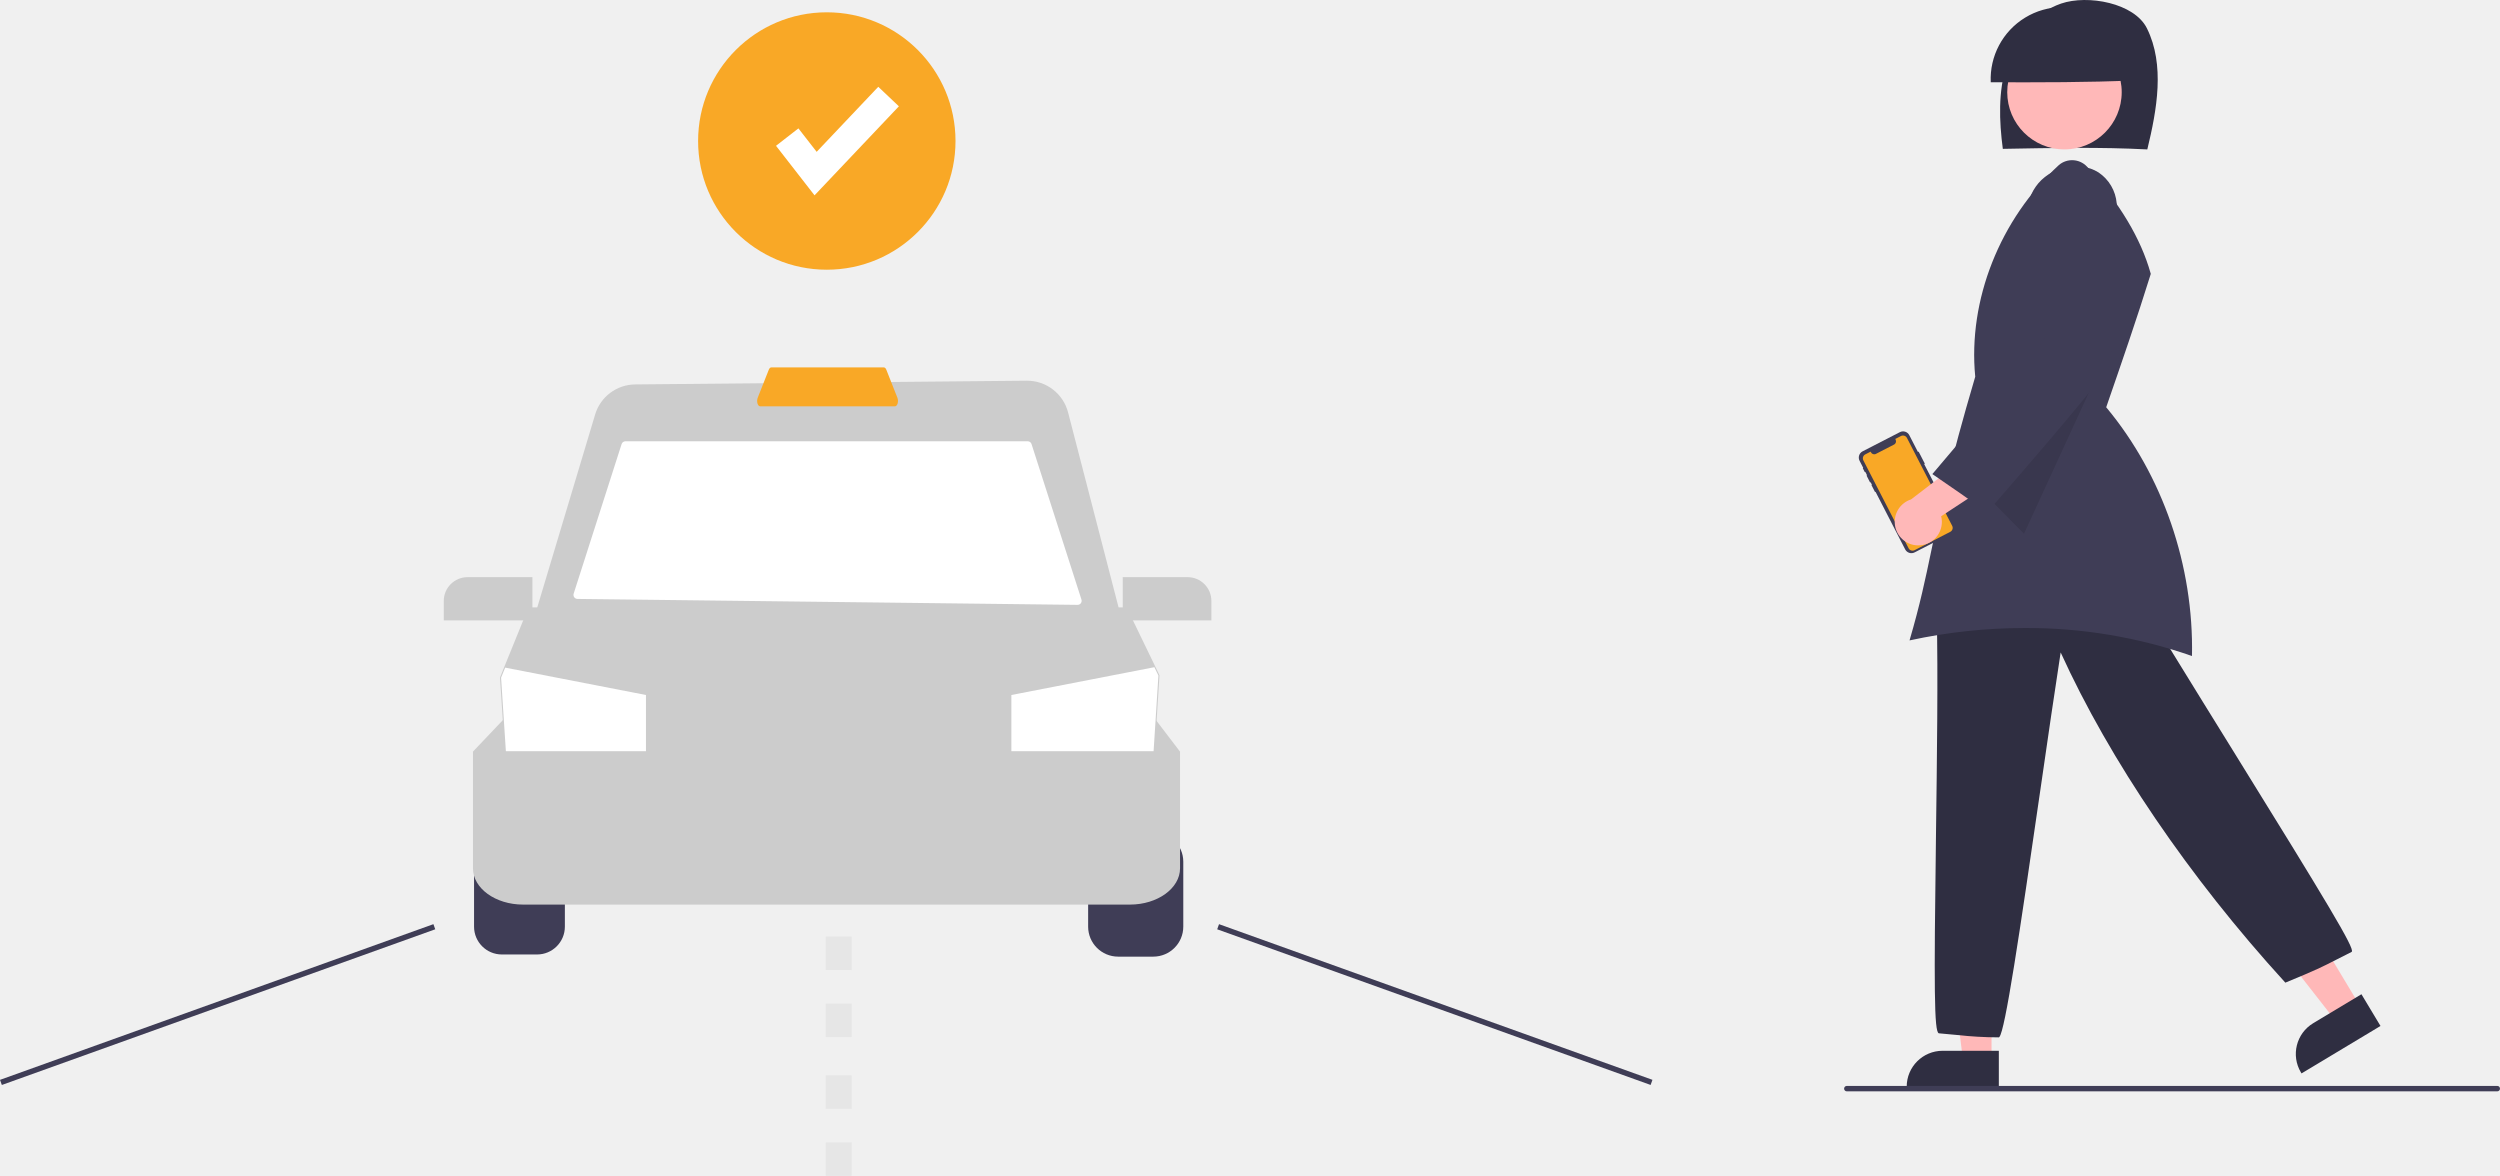
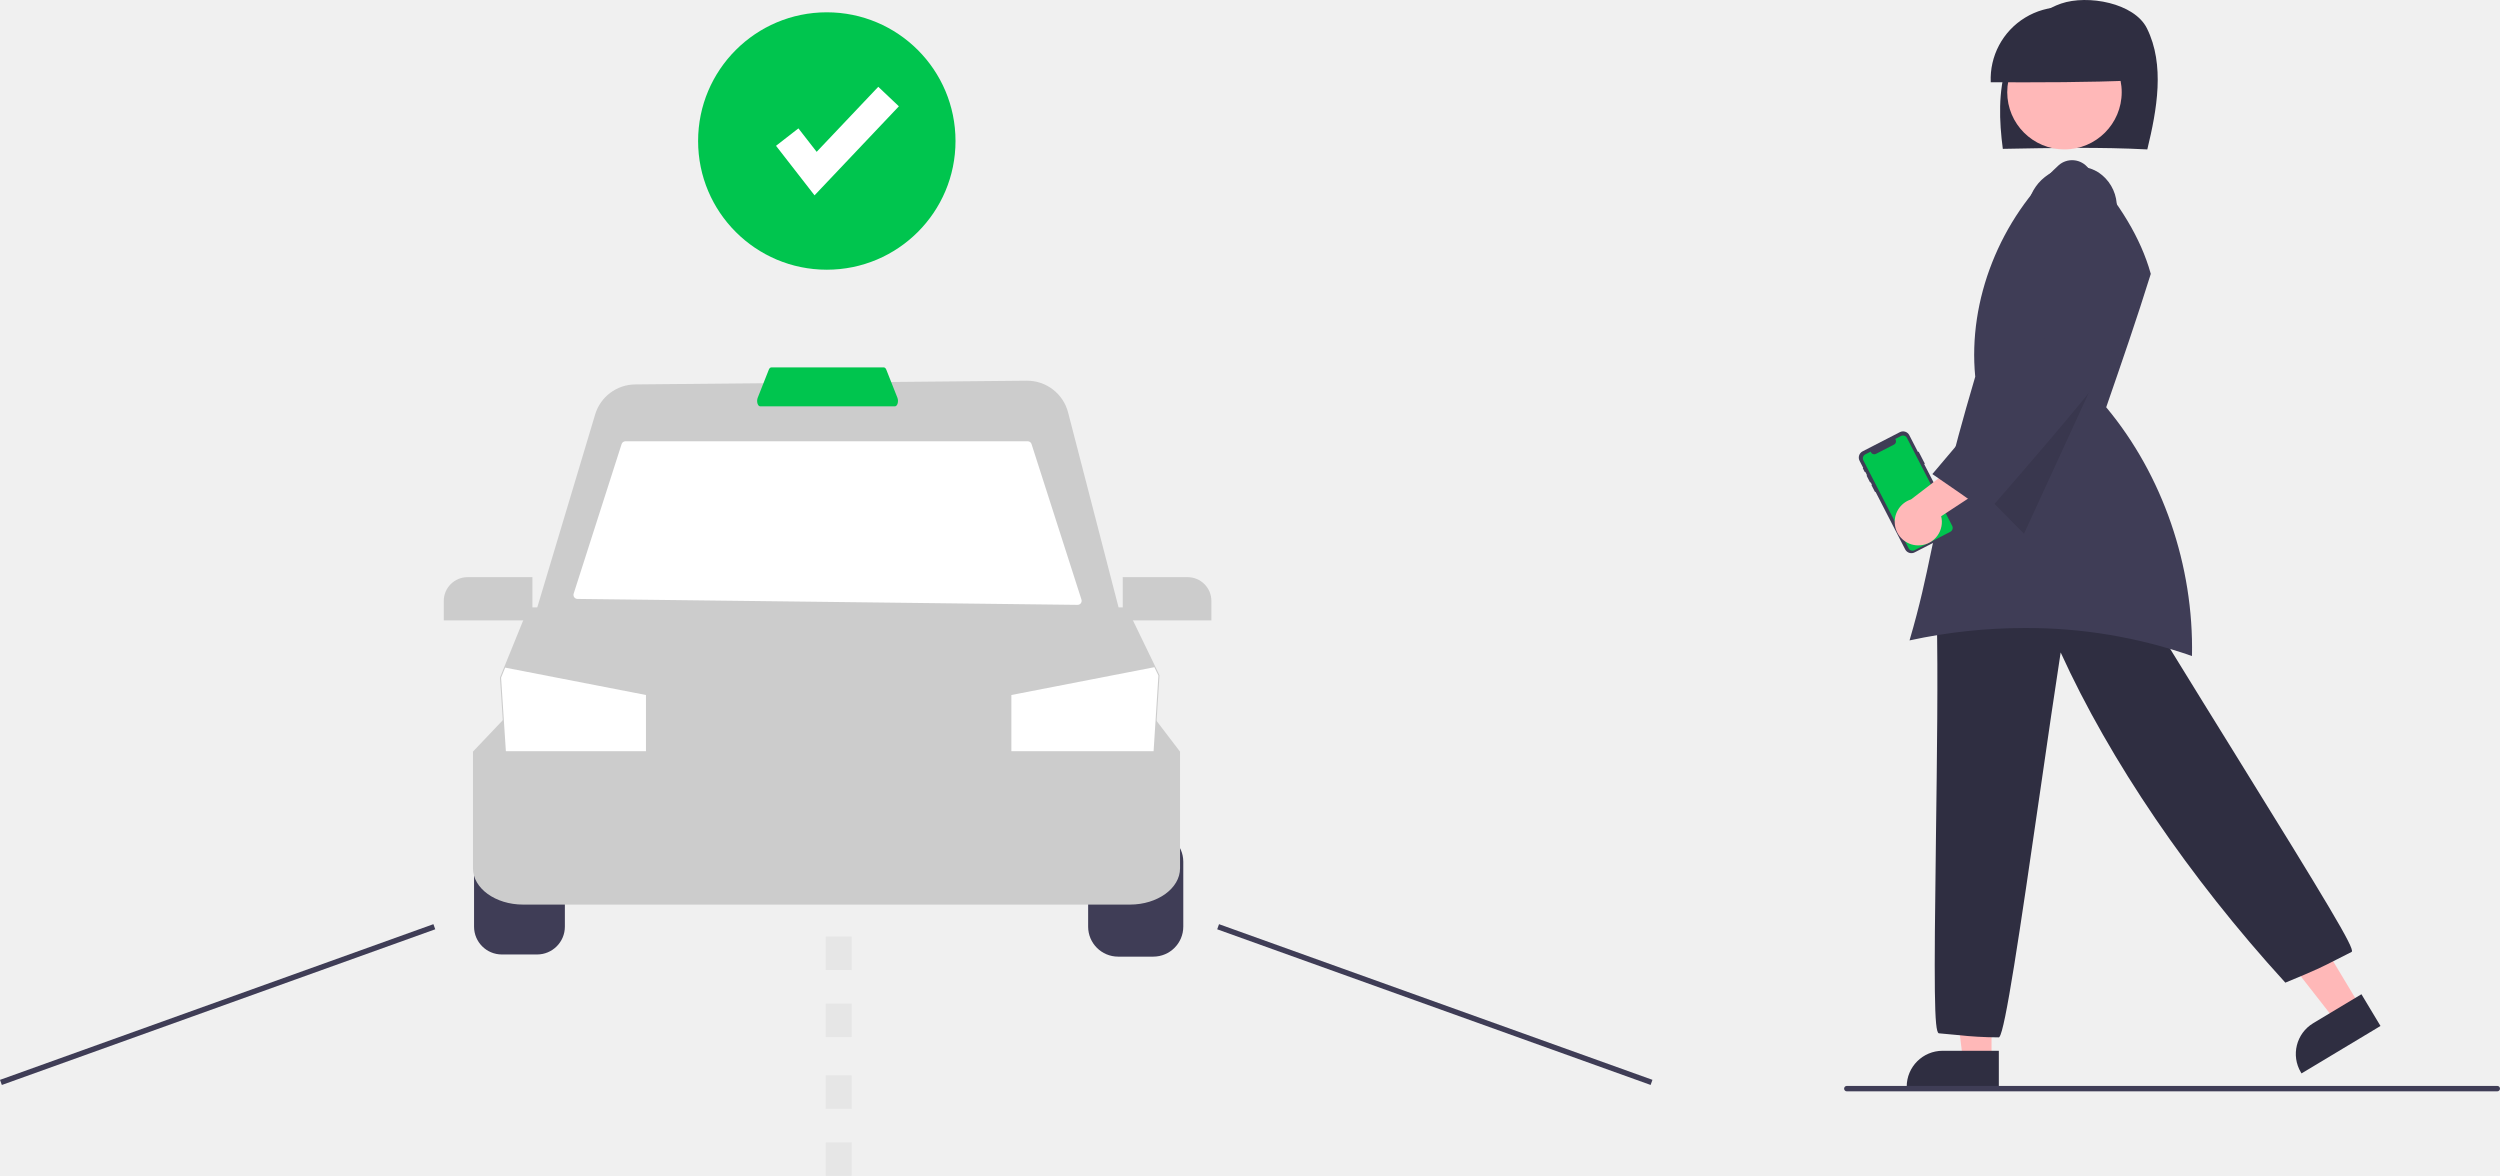
<svg xmlns="http://www.w3.org/2000/svg" data-name="Layer 1" width="918.582" height="432.051" viewBox="0 0 918.582 432.051">
  <path d="M325.101,540.375a10.221,10.221,0,0,0-10.21,10.21v23.886a10.221,10.221,0,0,0,10.21,10.21h12.95a10.221,10.221,0,0,0,10.21-10.21V550.585a10.221,10.221,0,0,0-10.21-10.21Z" transform="translate(-140.7089 -233.9747)" fill="#3f3d56" />
  <path d="M564.482,585.475H551.532a11.017,11.017,0,0,1-11.004-11.004V550.585a11.017,11.017,0,0,1,11.004-11.004h12.95a11.017,11.017,0,0,1,11.004,11.004v23.886A11.017,11.017,0,0,1,564.482,585.475Z" transform="translate(-140.7089 -233.9747)" fill="#3f3d56" />
  <path d="M555.889,566.35H332.899c-10.148,0-18.405-5.983-18.405-13.337V510.134l11.068-11.656H565.379l8.915,11.681v42.855C574.294,560.367,566.038,566.35,555.889,566.35Z" transform="translate(-140.7089 -233.9747)" fill="#ccc" />
  <path d="M564.338,519.929H326.834L324.42,482.92l1.536-3.787,8.928-21.969H554.681l12.071,24.947Z" transform="translate(-140.7089 -233.9747)" fill="#ccc" />
  <polygon points="425.64 248.216 423.868 276.023 371.614 276.023 371.614 255.366 424.154 245.149 425.64 248.216" fill="#fff" />
  <polygon points="237.345 255.366 237.345 276.023 185.877 276.023 184.113 249.01 185.615 245.308 237.345 255.366" fill="#fff" />
  <path d="M553.356,463.52h-217.15l23.161-77.202a15.495,15.495,0,0,1,14.763-11.093l143.811-1.37a15.564,15.564,0,0,1,15.219,11.665Z" transform="translate(-140.7089 -233.9747)" fill="#ccc" />
  <path d="M536.639,456.22,352.887,454.041a1.485,1.485,0,0,1-1.396-1.938l17.616-54.96a1.485,1.485,0,0,1,1.414-1.032H518.316a1.485,1.485,0,0,1,1.414,1.031l18.341,57.139A1.485,1.485,0,0,1,536.639,456.22Z" transform="translate(-140.7089 -233.9747)" fill="#fff" />
-   <path d="M469.545,383.276h-49.528c-.417,0-.796-.411-.988-1.073a3.339,3.339,0,0,1,.079-2.059l4.084-10.328c.208-.526.548-.841.909-.841h41.36c.361,0,.701.314.909.841l4.084,10.328a3.339,3.339,0,0,1,.079,2.059C470.341,382.865,469.962,383.276,469.545,383.276Z" transform="translate(-140.7089 -233.9747)" fill="#f9a826" />
+   <path d="M469.545,383.276h-49.528c-.417,0-.796-.411-.988-1.073a3.339,3.339,0,0,1,.079-2.059l4.084-10.328c.208-.526.548-.841.909-.841h41.36c.361,0,.701.314.909.841l4.084,10.328a3.339,3.339,0,0,1,.079,2.059C470.341,382.865,469.962,383.276,469.545,383.276Z" transform="translate(-140.7089 -233.9747)" fill="#00c54e" />
  <path d="M336.342,461.931H303.768v-7.16a8.74,8.74,0,0,1,8.73-8.73h23.844Z" transform="translate(-140.7089 -233.9747)" fill="#ccc" />
  <path d="M585.814,461.931H553.24V446.041h23.844a8.74,8.74,0,0,1,8.73,8.73Z" transform="translate(-140.7089 -233.9747)" fill="#ccc" />
  <rect x="136.068" y="602.083" width="169.21" height="2" transform="matrix(0.94112, -0.33808, 0.33808, 0.94112, -331.6075, -123.8568)" fill="#3f3d56" />
  <rect x="666.909" y="518.478" width="2" height="169.21" transform="translate(-266.1404 793.8701) rotate(-70.24519)" fill="#3f3d56" />
  <path d="M453.64,615.025h-9.532V602.714h9.532Zm0-24.624h-9.532V578.089h9.532Z" transform="translate(-140.7089 -233.9747)" fill="#e6e6e6" />
  <path d="M453.64,666.025h-9.532V653.714h9.532Zm0-24.624h-9.532V629.089h9.532Z" transform="translate(-140.7089 -233.9747)" fill="#e6e6e6" />
  <polygon points="731.758 389.521 721.26 389.521 716.264 349.028 731.758 349.028 731.758 389.521" fill="#ffb8b8" />
  <path d="M875.145,633.672H841.294v-.428A13.191,13.191,0,0,1,854.47,620.068h20.675Z" transform="translate(-140.7089 -233.9747)" fill="#2f2e41" />
  <polygon points="867.137 369.628 858.138 375.035 833.001 342.898 846.282 334.918 867.137 369.628" fill="#ffb8b8" />
  <path d="M986.366,628.381l-.221-.367a13.191,13.191,0,0,1,4.508-18.08l17.722-10.647,7.006,11.661Z" transform="translate(-140.7089 -233.9747)" fill="#2f2e41" />
  <path d="M875.197,615.139l-.181-.001a140.974,140.974,0,0,1-15.285-.88c-1.934-.191-4.033-.398-6.561-.606l-.087-.016c-1.725-.513-1.773-16.69-1.042-72.065.375-28.363.799-60.509.294-80.982l-.005-.201.152-.133c18.727-16.288,42.777-22.394,67.72-17.192l.185.038.096.163c10.318,17.458,25.896,42.605,40.962,66.924,34.584,55.826,44.475,72.244,43.391,73.483l-.131.101c-2.362,1.181-4.135,2.09-5.642,2.863-5.048,2.588-7.137,3.659-18.363,8.282l-.277.114-.202-.222c-35.091-38.452-64.293-81.405-82.356-121.113-2.111,13.556-4.673,31.257-7.379,49.96-7.784,53.782-13.045,89.197-15.163,91.353Z" transform="translate(-140.7089 -233.9747)" fill="#2f2e41" />
  <path d="M929.7,288.878c3.534-14.592,6.528-31.05-.137-44.489-4.624-9.325-21.732-12.465-31.539-9.106s-16.897,12.474-20.016,22.411-2.756,20.646-1.397,30.976C894.648,288.323,912.684,287.977,929.7,288.878Z" transform="translate(-140.7089 -233.9747)" fill="#2f2e41" />
  <circle cx="758.554" cy="33.867" r="21.032" fill="#ffb8b8" />
  <path d="M924.975,263.509a26.417,26.417,0,1,0-52.802.696C890.174,264.244,908.176,264.282,924.975,263.509Z" transform="translate(-140.7089 -233.9747)" fill="#2f2e41" />
  <path d="M884.651,464.726a183.811,183.811,0,0,1,61.464,10.29c.688-33.153-10.726-66.367-31.364-91.215l-.154-.186.079-.228c5.512-15.928,11.21-32.391,16.301-48.772l-.077-.275c-3.571-12.694-11.235-25.521-23.429-39.215a7.505,7.505,0,0,0-10.245-.519c-21.676,19.871-33.462,49.644-30.758,77.7l.008.082-.024.08c-9.549,32.351-13.015,48.967-16.074,63.627-2.231,10.694-4.163,19.954-8.041,33.186A199.253,199.253,0,0,1,884.651,464.726Z" transform="translate(-140.7089 -233.9747)" fill="#3f3d56" />
  <polygon points="774.749 128.486 743.685 196.115 725.939 178.152 774.749 128.486" opacity="0.1" />
  <path d="M845.732,400.025l2.166,4.208a.166.166,0,0,1-.071.222l-.104.054L859.005,426.432a2.573,2.573,0,0,1-1.11,3.465l-13.698,7.05a2.572,2.572,0,0,1-3.464-1.11l-0-0-10.887-21.154-.076.039a.117.117,0,0,1-.157-.05L828.38,412.276a.117.117,0,0,1,.05-.157l0,0,.076-.039-.464-.902-.076.039a.122.122,0,0,1-.164-.053l-1.216-2.362a.122.122,0,0,1,.053-.164l.076-.039-.634-1.232-.078.04a.108.108,0,0,1-.145-.046l-0-0-.663-1.289a.109.109,0,0,1,.046-.146l.078-.04-1.343-2.61a2.572,2.572,0,0,1,1.11-3.464l13.698-7.05a2.573,2.573,0,0,1,3.464,1.11l3.158,6.137.104-.054A.165.165,0,0,1,845.732,400.025Z" transform="translate(-140.7089 -233.9747)" fill="#3f3d56" />
-   <path d="M841.384,394.886l16.623,32.299a1.632,1.632,0,0,1-.705,2.198l-13.113,6.749a1.629,1.629,0,0,1-2.196-.699l-.002-.004-16.623-32.299a1.632,1.632,0,0,1,.704-2.198l0-0,1.963-1.01.13.252a1.344,1.344,0,0,0,1.81.58l6.669-3.432a1.344,1.344,0,0,0,.58-1.81l-.13-.252,2.091-1.076a1.632,1.632,0,0,1,2.198.703Z" transform="translate(-140.7089 -233.9747)" fill="#f9a826" />
+   <path d="M841.384,394.886l16.623,32.299a1.632,1.632,0,0,1-.705,2.198l-13.113,6.749a1.629,1.629,0,0,1-2.196-.699l-.002-.004-16.623-32.299a1.632,1.632,0,0,1,.704-2.198l0-0,1.963-1.01.13.252a1.344,1.344,0,0,0,1.81.58l6.669-3.432a1.344,1.344,0,0,0,.58-1.81l-.13-.252,2.091-1.076a1.632,1.632,0,0,1,2.198.703Z" transform="translate(-140.7089 -233.9747)" fill="#00c54e" />
  <path d="M846.202,434.346a8.611,8.611,0,0,0,7.754-10.687l25.596-16.77-14.598-6.306L842.886,417.474a8.658,8.658,0,0,0,3.316,16.872Z" transform="translate(-140.7089 -233.9747)" fill="#ffb8b8" />
  <path d="M870.831,422.265l-.323-.228c-6.092-4.484-12.854-9.12-19.394-13.604l-.393-.269.309-.362c13.959-16.332,27.933-33.391,41.45-49.893-.01-.026-.019-.046-.026-.059l.127-.065.054-.066.029.024.082-.041-.368.028-4.166-32.67c-3.763-5.133-4.484-15.325.448-22.439,5.108-7.37,15.914-9.836,23.126-5.28a15.175,15.175,0,0,1,6.664,11.332,13.686,13.686,0,0,1-3.628,11.207c1.771,17.29,1.838,32.744,1.904,47.693l.001.149-.092.123C902.224,386.149,886.397,404.358,871.09,421.967Z" transform="translate(-140.7089 -233.9747)" fill="#3f3d56" />
-   <circle cx="303.795" cy="51.811" r="47.29" fill="#f9a826" />
+   <circle cx="303.795" cy="51.811" r="47.29" fill="#00c54e" />
  <polygon points="299.288 71.773 285.134 53.574 293.365 47.172 300.067 55.789 322.707 31.889 330.278 39.062 299.288 71.773" fill="#fff" />
  <path d="M1058.291,634.975h-239a1,1,0,0,1,0-2h239a1,1,0,0,1,0,2Z" transform="translate(-140.7089 -233.9747)" fill="#3f3d56" />
</svg>
